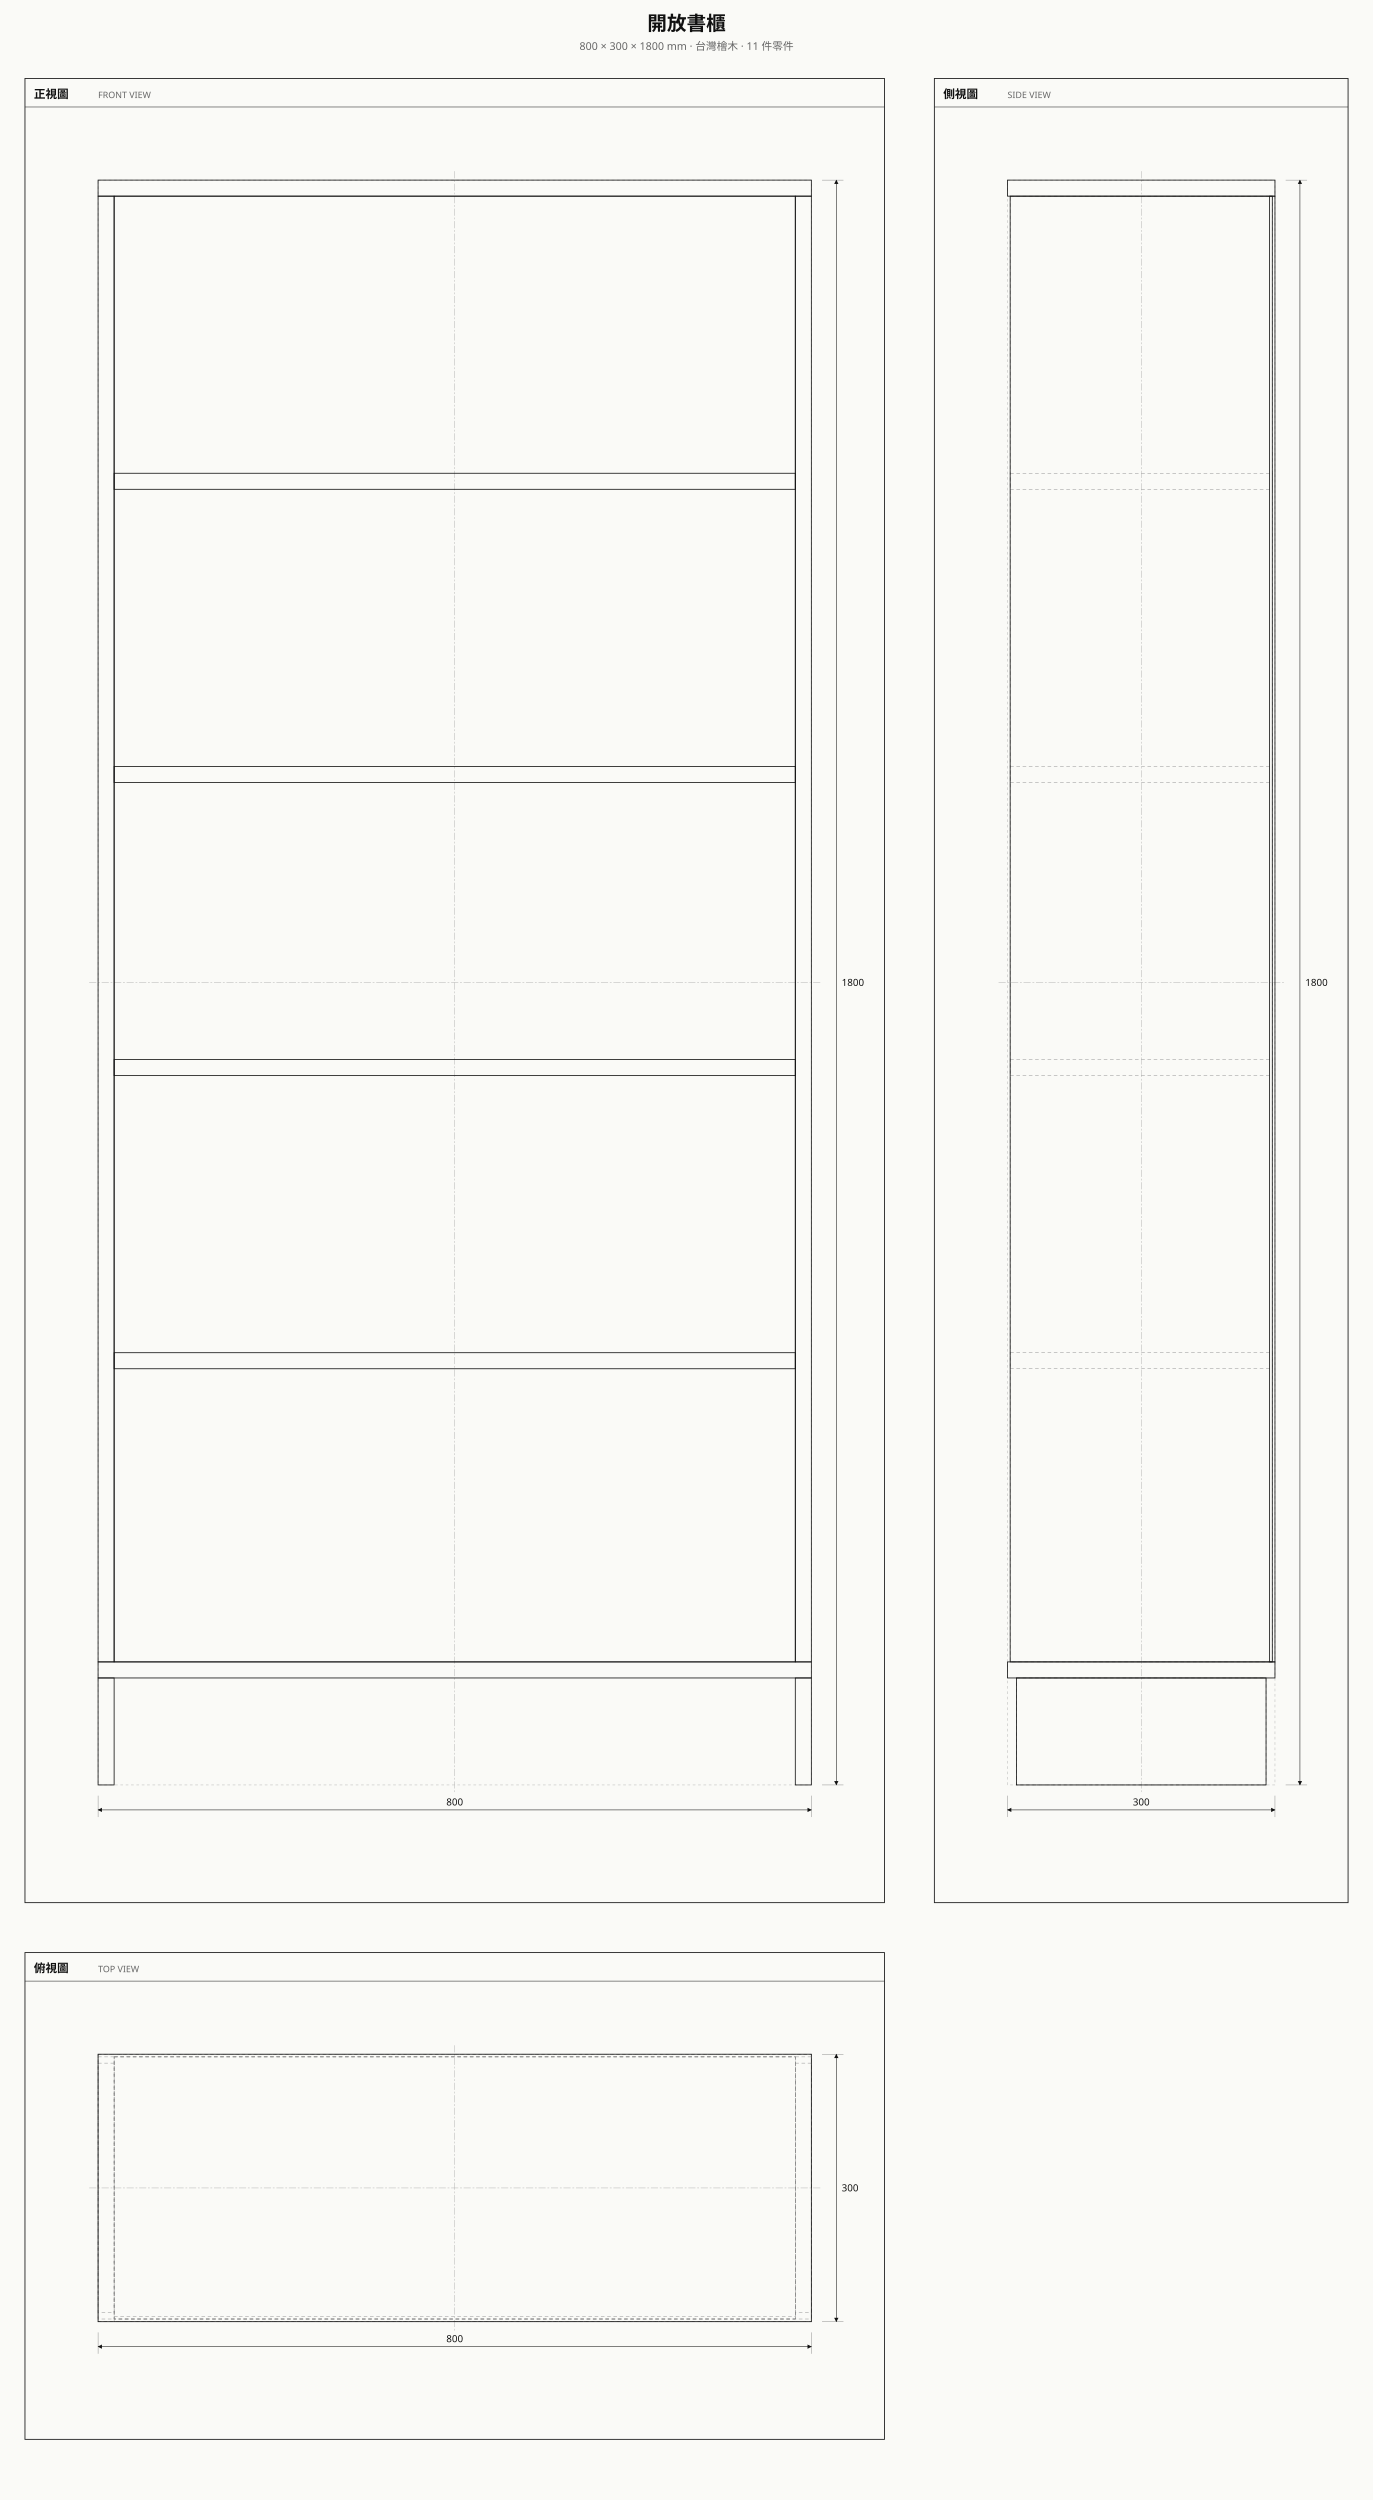
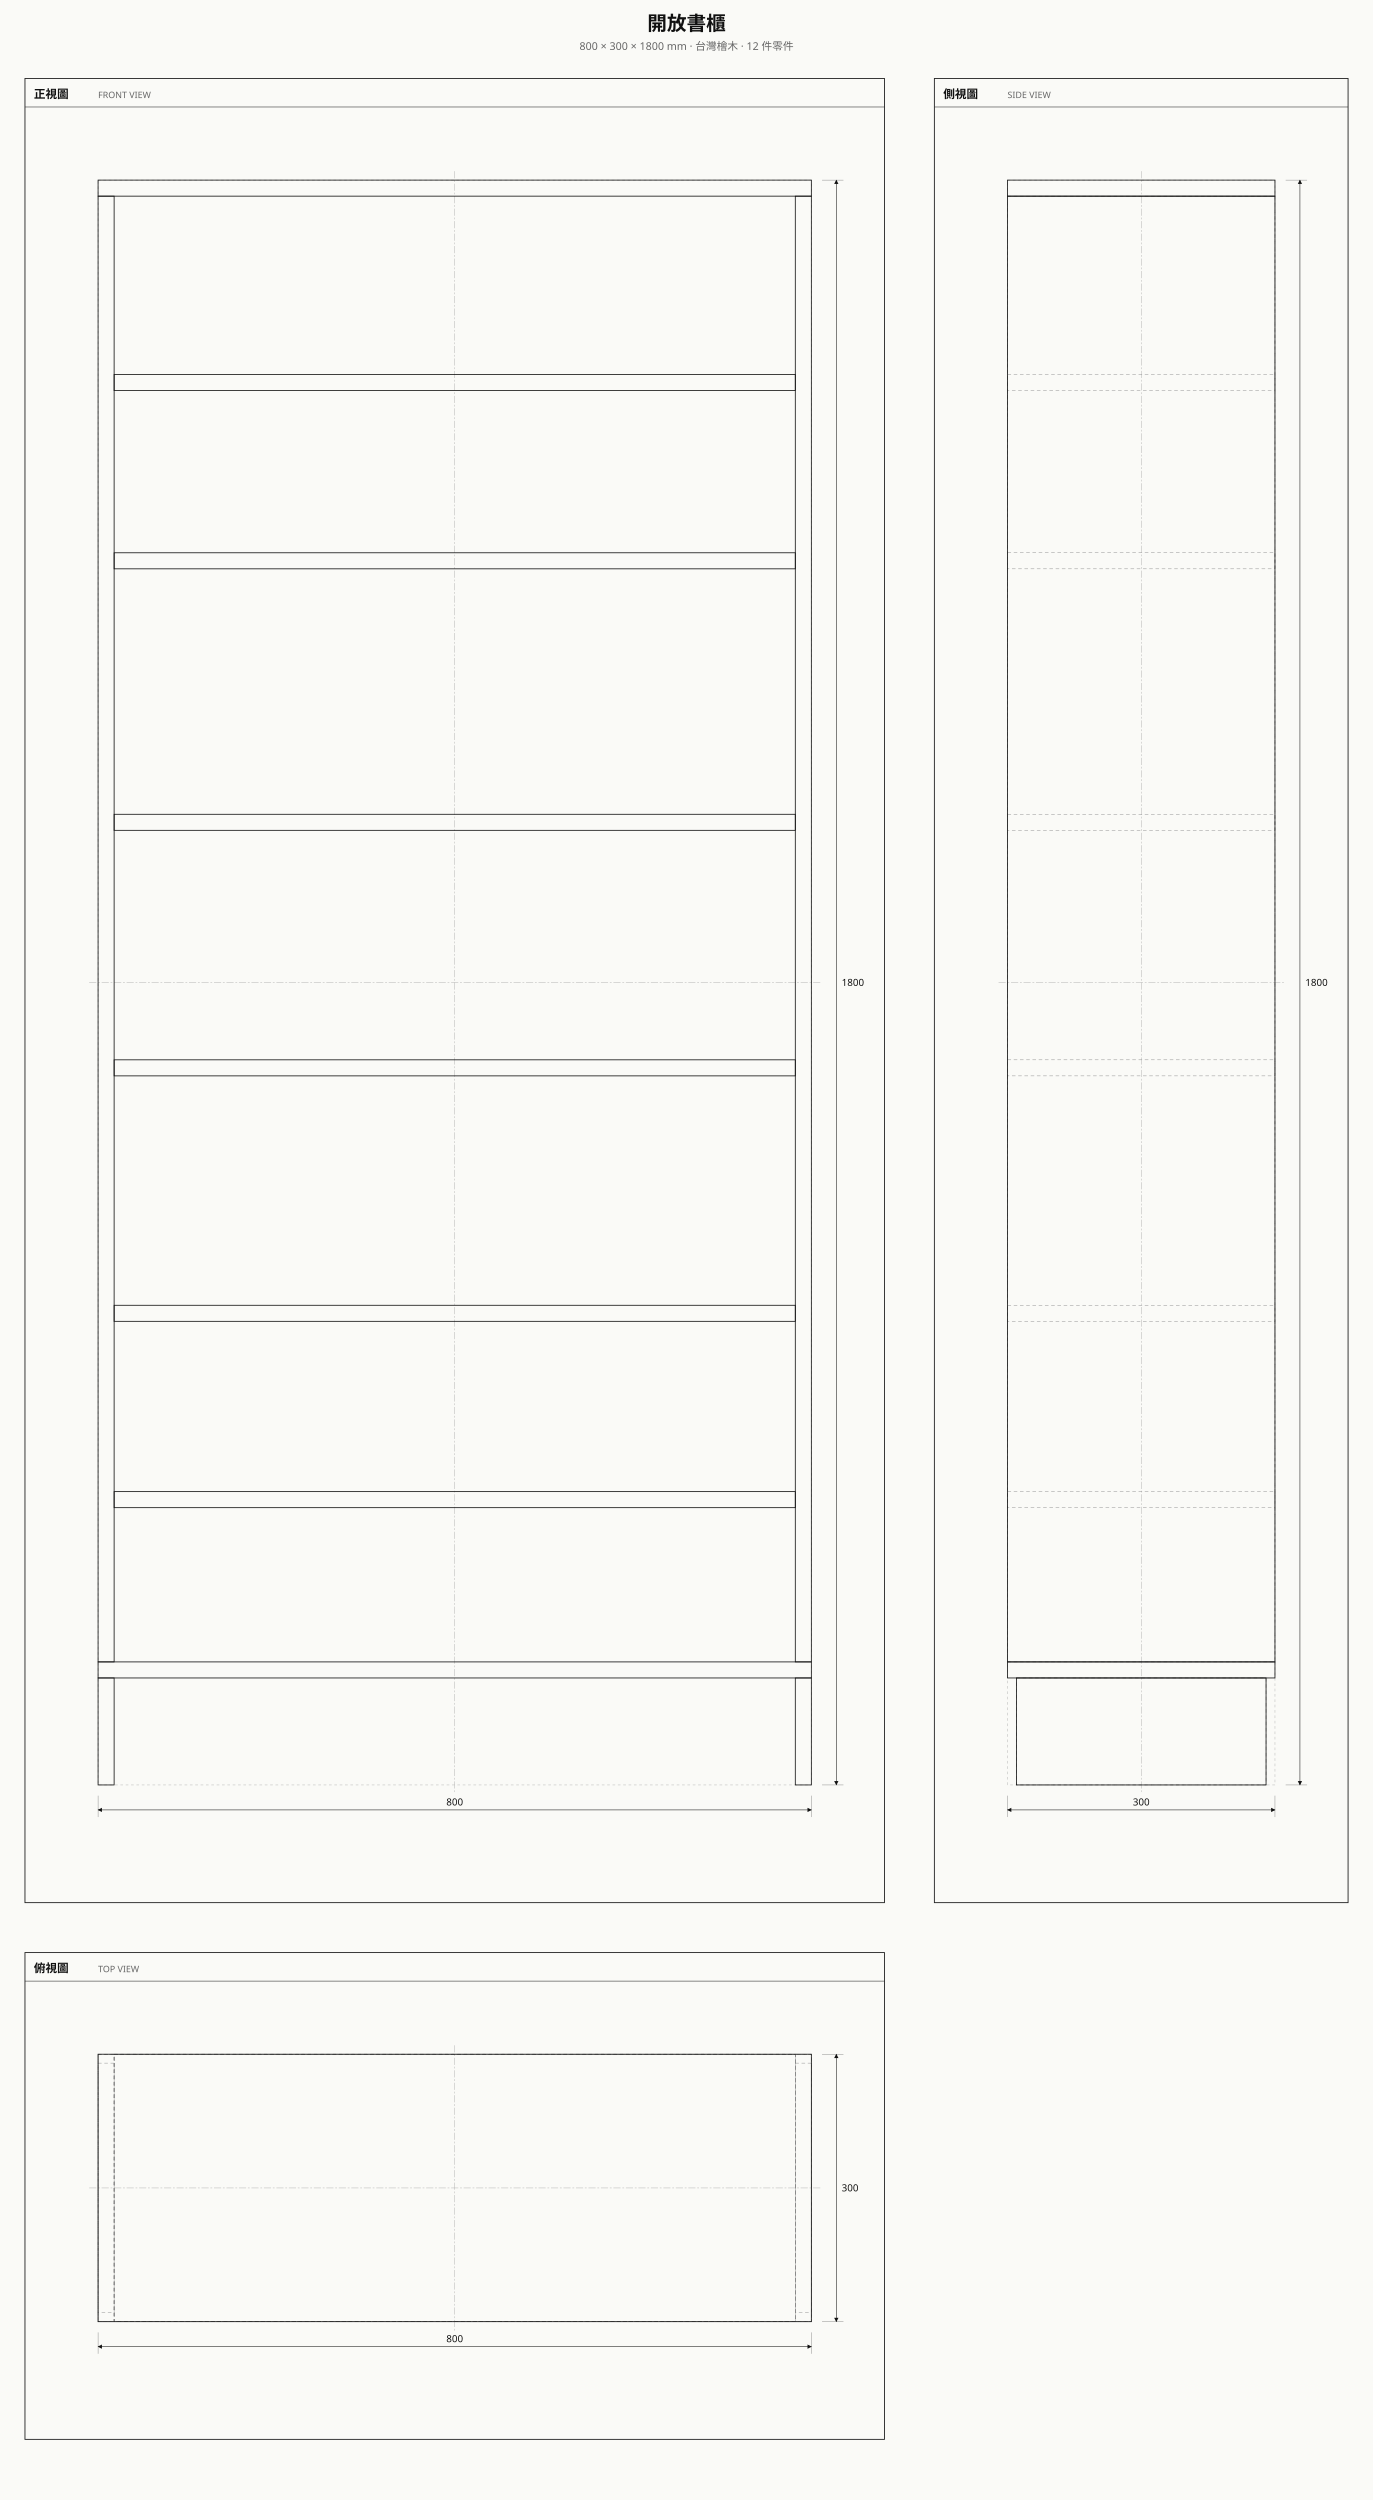
<svg xmlns="http://www.w3.org/2000/svg" viewBox="-20 -10 1540 2804" width="1540">
  <defs>
    <marker id="arr-front" viewBox="0 0 10 10" refX="9" refY="5" markerWidth="8" markerHeight="8" orient="auto-start-reverse">
      <path d="M 0 0 L 10 5 L 0 10 z" fill="#111" />
    </marker>
    <marker id="arr-side" viewBox="0 0 10 10" refX="9" refY="5" markerWidth="8" markerHeight="8" orient="auto-start-reverse">
      <path d="M 0 0 L 10 5 L 0 10 z" fill="#111" />
    </marker>
    <marker id="arr-top" viewBox="0 0 10 10" refX="9" refY="5" markerWidth="8" markerHeight="8" orient="auto-start-reverse">
      <path d="M 0 0 L 10 5 L 0 10 z" fill="#111" />
    </marker>
  </defs>
  <rect x="-20" y="-10" width="1540" height="2804" fill="#fafaf7" />
  <text x="750" y="24" text-anchor="middle" font-size="22" font-weight="700" fill="#111" font-family="sans-serif">開放書櫃</text>
-   <text x="750" y="46" text-anchor="middle" font-size="12" fill="#666" font-family="sans-serif">800 × 300 × 1800 mm · 台灣檜木 · 11 件零件</text>
+   <text x="750" y="46" text-anchor="middle" font-size="12" fill="#666" font-family="sans-serif">800 × 300 × 1800 mm · 台灣檜木 · 12 件零件</text>
  <g transform="translate(0, 70)">
    <g transform="translate(490.0, 1922.0)">
      <rect x="-482.0" y="-1914.0" width="964.0" height="2046.0" fill="none" stroke="#222" stroke-width="1" />
      <line x1="-482.0" y1="-1882.0" x2="482.0" y2="-1882.0" stroke="#222" stroke-width="0.6" />
      <text x="-472.0" y="-1892.0" font-size="13" font-weight="700" fill="#111" font-family="sans-serif">正視圖</text>
      <text x="-400.0" y="-1892.0" font-size="10" fill="#666" font-family="sans-serif">FRONT VIEW</text>
      <g stroke="#888" stroke-width="0.5" stroke-dasharray="8 2 2 2" opacity="0.7">
        <line x1="0" y1="-1810.0" x2="0" y2="10.0" />
        <line x1="-410.0" y1="-900.0" x2="410.0" y2="-900.0" />
      </g>
      <rect x="-400.0" y="-1800.0" width="800.0" height="1800.0" fill="none" stroke="#999" stroke-dasharray="3 3" stroke-width="0.5" opacity="0.8" />
-       <rect x="-382.0" y="-1782.0" width="764.0" height="1644.0" fill="none" stroke="#111" stroke-width="0.9" />
+       <rect x="382.0" y="-120.0" width="18.0" height="120.0" fill="none" stroke="#111" stroke-width="0.9" />
      <rect x="-400.0" y="-120.0" width="18.0" height="120.0" fill="none" stroke="#111" stroke-width="0.9" />
-       <rect x="382.0" y="-120.0" width="18.0" height="120.0" fill="none" stroke="#111" stroke-width="0.9" />
-       <rect x="-400.0" y="-1782.0" width="18.0" height="1644.0" fill="none" stroke="#111" stroke-width="0.9" />
-       <rect x="382.0" y="-1782.0" width="18.0" height="1644.0" fill="none" stroke="#111" stroke-width="0.9" />
-       <rect x="-382.0" y="-484.8" width="764.0" height="18.0" fill="none" stroke="#111" stroke-width="0.9" />
-       <rect x="-382.0" y="-813.6" width="764.0" height="18.0" fill="none" stroke="#111" stroke-width="0.9" />
-       <rect x="-382.0" y="-1142.4" width="764.0" height="18.0" fill="none" stroke="#111" stroke-width="0.9" />
-       <rect x="-382.0" y="-1471.2" width="764.0" height="18.0" fill="none" stroke="#111" stroke-width="0.9" />
      <rect x="-400.0" y="-1800.0" width="800.0" height="18.0" fill="none" stroke="#111" stroke-width="0.9" />
      <rect x="-400.0" y="-138.0" width="800.0" height="18.0" fill="none" stroke="#111" stroke-width="0.9" />
+       <rect x="382.0" y="-1782.0" width="18.0" height="1644.0" fill="none" stroke="#111" stroke-width="0.9" />
+       <rect x="-400.0" y="-1782.0" width="18.0" height="1644.0" fill="none" stroke="#111" stroke-width="0.9" />
+       <rect x="-382.0" y="-329.0" width="764.0" height="18.0" fill="none" stroke="#111" stroke-width="0.9" />
+       <rect x="-382.0" y="-538.0" width="764.0" height="18.0" fill="none" stroke="#111" stroke-width="0.9" />
+       <rect x="-382.0" y="-813.3" width="764.0" height="18.0" fill="none" stroke="#111" stroke-width="0.9" />
+       <rect x="-382.0" y="-1088.7" width="764.0" height="18.0" fill="none" stroke="#111" stroke-width="0.9" />
+       <rect x="-382.0" y="-1382.0" width="764.0" height="18.0" fill="none" stroke="#111" stroke-width="0.9" />
+       <rect x="-382.0" y="-1582.0" width="764.0" height="18.0" fill="none" stroke="#111" stroke-width="0.9" />
      <g stroke="#111" fill="#111" stroke-width="0.6" font-family="sans-serif">
        <line x1="-400.0" y1="12.0" x2="-400.0" y2="36.0" stroke-width="0.4" stroke="#666" />
        <line x1="400.0" y1="12.0" x2="400.0" y2="36.0" stroke-width="0.4" stroke="#666" />
        <line x1="-400.0" y1="28.0" x2="400.0" y2="28.0" marker-start="url(#arr-front)" marker-end="url(#arr-front)" />
        <text x="0" y="23.0" text-anchor="middle" font-size="11" stroke="none">800</text>
      </g>
      <g stroke="#111" fill="#111" stroke-width="0.6" font-family="sans-serif">
        <line x1="412.0" y1="-1800.0" x2="436.0" y2="-1800.0" stroke-width="0.4" stroke="#666" />
        <line x1="412.0" y1="0.0" x2="436.0" y2="0.0" stroke-width="0.4" stroke="#666" />
        <line x1="428.0" y1="-1800.0" x2="428.0" y2="0.0" marker-start="url(#arr-front)" marker-end="url(#arr-front)" />
        <text x="434.0" y="-900.0" text-anchor="start" dominant-baseline="middle" font-size="11" stroke="none">1800</text>
      </g>
    </g>
    <g transform="translate(1020, 0)">
      <g transform="translate(240.0, 1922.0)">
        <rect x="-232.0" y="-1914.0" width="464.0" height="2046.0" fill="none" stroke="#222" stroke-width="1" />
        <line x1="-232.0" y1="-1882.0" x2="232.0" y2="-1882.0" stroke="#222" stroke-width="0.6" />
        <text x="-222.0" y="-1892.0" font-size="13" font-weight="700" fill="#111" font-family="sans-serif">側視圖</text>
        <text x="-150.0" y="-1892.0" font-size="10" fill="#666" font-family="sans-serif">SIDE VIEW</text>
        <g stroke="#888" stroke-width="0.5" stroke-dasharray="8 2 2 2" opacity="0.7">
          <line x1="0" y1="-1810.0" x2="0" y2="10.0" />
          <line x1="-160.0" y1="-900.0" x2="160.0" y2="-900.0" />
        </g>
        <rect x="-150.0" y="-1800.0" width="300.0" height="1800.0" fill="none" stroke="#999" stroke-dasharray="3 3" stroke-width="0.5" opacity="0.8" />
        <rect x="-140.0" y="-120.0" width="280.0" height="120.0" fill="none" stroke="#888" stroke-width="0.5" stroke-dasharray="4 3" />
-         <rect x="-147.0" y="-1782.0" width="294.0" height="1644.0" fill="none" stroke="#888" stroke-width="0.5" stroke-dasharray="4 3" />
-         <rect x="-147.0" y="-484.8" width="294.0" height="18.0" fill="none" stroke="#888" stroke-width="0.5" stroke-dasharray="4 3" />
-         <rect x="-147.0" y="-813.6" width="294.0" height="18.0" fill="none" stroke="#888" stroke-width="0.5" stroke-dasharray="4 3" />
-         <rect x="-147.0" y="-1142.4" width="294.0" height="18.0" fill="none" stroke="#888" stroke-width="0.5" stroke-dasharray="4 3" />
-         <rect x="-147.0" y="-1471.2" width="294.0" height="18.0" fill="none" stroke="#888" stroke-width="0.5" stroke-dasharray="4 3" />
-         <rect x="144.0" y="-1782.0" width="6.0" height="1644.0" fill="none" stroke="#111" stroke-width="0.9" />
+         <rect x="-150.0" y="-1782.0" width="300.0" height="1644.0" fill="none" stroke="#888" stroke-width="0.5" stroke-dasharray="4 3" />
+         <rect x="-150.0" y="-329.0" width="300.0" height="18.0" fill="none" stroke="#888" stroke-width="0.5" stroke-dasharray="4 3" />
+         <rect x="-150.0" y="-538.0" width="300.0" height="18.0" fill="none" stroke="#888" stroke-width="0.5" stroke-dasharray="4 3" />
+         <rect x="-150.0" y="-813.3" width="300.0" height="18.0" fill="none" stroke="#888" stroke-width="0.5" stroke-dasharray="4 3" />
+         <rect x="-150.0" y="-1088.7" width="300.0" height="18.0" fill="none" stroke="#888" stroke-width="0.5" stroke-dasharray="4 3" />
+         <rect x="-150.0" y="-1382.0" width="300.0" height="18.0" fill="none" stroke="#888" stroke-width="0.5" stroke-dasharray="4 3" />
+         <rect x="-150.0" y="-1582.0" width="300.0" height="18.0" fill="none" stroke="#888" stroke-width="0.5" stroke-dasharray="4 3" />
        <rect x="-140.0" y="-120.0" width="280.0" height="120.0" fill="none" stroke="#111" stroke-width="0.9" />
        <rect x="-150.0" y="-1800.0" width="300.0" height="18.0" fill="none" stroke="#111" stroke-width="0.9" />
        <rect x="-150.0" y="-138.0" width="300.0" height="18.0" fill="none" stroke="#111" stroke-width="0.9" />
-         <rect x="-147.0" y="-1782.0" width="294.0" height="1644.0" fill="none" stroke="#111" stroke-width="0.9" />
+         <rect x="-150.0" y="-1782.0" width="300.0" height="1644.0" fill="none" stroke="#111" stroke-width="0.9" />
        <g stroke="#111" fill="#111" stroke-width="0.6" font-family="sans-serif">
          <line x1="-150.0" y1="12.0" x2="-150.0" y2="36.0" stroke-width="0.4" stroke="#666" />
          <line x1="150.0" y1="12.0" x2="150.0" y2="36.0" stroke-width="0.4" stroke="#666" />
          <line x1="-150.0" y1="28.0" x2="150.0" y2="28.0" marker-start="url(#arr-side)" marker-end="url(#arr-side)" />
          <text x="0" y="23.0" text-anchor="middle" font-size="11" stroke="none">300</text>
        </g>
        <g stroke="#111" fill="#111" stroke-width="0.6" font-family="sans-serif">
          <line x1="162.0" y1="-1800.0" x2="186.0" y2="-1800.0" stroke-width="0.4" stroke="#666" />
          <line x1="162.0" y1="0.0" x2="186.0" y2="0.0" stroke-width="0.4" stroke="#666" />
          <line x1="178.0" y1="-1800.0" x2="178.0" y2="0.0" marker-start="url(#arr-side)" marker-end="url(#arr-side)" />
          <text x="184.0" y="-900.0" text-anchor="start" dominant-baseline="middle" font-size="11" stroke="none">1800</text>
        </g>
      </g>
    </g>
    <g transform="translate(0, 2102)">
      <g transform="translate(490.0, 272.0)">
        <rect x="-482.0" y="-264.0" width="964.0" height="546.0" fill="none" stroke="#222" stroke-width="1" />
        <line x1="-482.0" y1="-232.0" x2="482.0" y2="-232.0" stroke="#222" stroke-width="0.6" />
        <text x="-472.0" y="-242.0" font-size="13" font-weight="700" fill="#111" font-family="sans-serif">俯視圖</text>
        <text x="-400.0" y="-242.0" font-size="10" fill="#666" font-family="sans-serif">TOP VIEW</text>
        <g stroke="#888" stroke-width="0.5" stroke-dasharray="8 2 2 2" opacity="0.7">
          <line x1="0" y1="-160.0" x2="0" y2="160.0" />
          <line x1="-410.0" y1="0.0" x2="410.0" y2="0.0" />
        </g>
        <rect x="-400.0" y="-150.0" width="800.0" height="300.0" fill="none" stroke="#999" stroke-dasharray="3 3" stroke-width="0.5" opacity="0.8" />
+         <rect x="382.0" y="-140.0" width="18.0" height="280.0" fill="none" stroke="#888" stroke-width="0.5" stroke-dasharray="4 3" />
        <rect x="-400.0" y="-140.0" width="18.0" height="280.0" fill="none" stroke="#888" stroke-width="0.5" stroke-dasharray="4 3" />
-         <rect x="382.0" y="-140.0" width="18.0" height="280.0" fill="none" stroke="#888" stroke-width="0.5" stroke-dasharray="4 3" />
        <rect x="-400.0" y="-150.0" width="800.0" height="300.0" fill="none" stroke="#888" stroke-width="0.5" stroke-dasharray="4 3" />
-         <rect x="-382.0" y="-147.0" width="764.0" height="294.0" fill="none" stroke="#888" stroke-width="0.5" stroke-dasharray="4 3" />
-         <rect x="-382.0" y="-147.0" width="764.0" height="294.0" fill="none" stroke="#888" stroke-width="0.5" stroke-dasharray="4 3" />
-         <rect x="-382.0" y="-147.0" width="764.0" height="294.0" fill="none" stroke="#888" stroke-width="0.5" stroke-dasharray="4 3" />
-         <rect x="-382.0" y="-147.0" width="764.0" height="294.0" fill="none" stroke="#888" stroke-width="0.5" stroke-dasharray="4 3" />
-         <rect x="-400.0" y="-147.0" width="18.0" height="294.0" fill="none" stroke="#888" stroke-width="0.5" stroke-dasharray="4 3" />
-         <rect x="382.0" y="-147.0" width="18.0" height="294.0" fill="none" stroke="#888" stroke-width="0.5" stroke-dasharray="4 3" />
-         <rect x="-382.0" y="144.0" width="764.0" height="6.0" fill="none" stroke="#888" stroke-width="0.5" stroke-dasharray="4 3" />
+         <rect x="-382.0" y="-150.0" width="764.0" height="300.0" fill="none" stroke="#888" stroke-width="0.5" stroke-dasharray="4 3" />
+         <rect x="-382.0" y="-150.0" width="764.0" height="300.0" fill="none" stroke="#888" stroke-width="0.5" stroke-dasharray="4 3" />
+         <rect x="-382.0" y="-150.0" width="764.0" height="300.0" fill="none" stroke="#888" stroke-width="0.5" stroke-dasharray="4 3" />
+         <rect x="-382.0" y="-150.0" width="764.0" height="300.0" fill="none" stroke="#888" stroke-width="0.5" stroke-dasharray="4 3" />
+         <rect x="-382.0" y="-150.0" width="764.0" height="300.0" fill="none" stroke="#888" stroke-width="0.5" stroke-dasharray="4 3" />
+         <rect x="-382.0" y="-150.0" width="764.0" height="300.0" fill="none" stroke="#888" stroke-width="0.5" stroke-dasharray="4 3" />
+         <rect x="382.0" y="-150.0" width="18.0" height="300.0" fill="none" stroke="#888" stroke-width="0.5" stroke-dasharray="4 3" />
+         <rect x="-400.0" y="-150.0" width="18.0" height="300.0" fill="none" stroke="#888" stroke-width="0.5" stroke-dasharray="4 3" />
        <rect x="-400.0" y="-150.0" width="800.0" height="300.0" fill="none" stroke="#111" stroke-width="0.9" />
        <g stroke="#111" fill="#111" stroke-width="0.6" font-family="sans-serif">
          <line x1="-400.0" y1="162.0" x2="-400.0" y2="186.0" stroke-width="0.4" stroke="#666" />
          <line x1="400.0" y1="162.0" x2="400.0" y2="186.0" stroke-width="0.4" stroke="#666" />
          <line x1="-400.0" y1="178.0" x2="400.0" y2="178.0" marker-start="url(#arr-top)" marker-end="url(#arr-top)" />
          <text x="0" y="173.0" text-anchor="middle" font-size="11" stroke="none">800</text>
        </g>
        <g stroke="#111" fill="#111" stroke-width="0.6" font-family="sans-serif">
          <line x1="412.0" y1="-150.0" x2="436.0" y2="-150.0" stroke-width="0.4" stroke="#666" />
          <line x1="412.0" y1="150.0" x2="436.0" y2="150.0" stroke-width="0.4" stroke="#666" />
          <line x1="428.0" y1="-150.0" x2="428.0" y2="150.0" marker-start="url(#arr-top)" marker-end="url(#arr-top)" />
          <text x="434.0" y="0.0" text-anchor="start" dominant-baseline="middle" font-size="11" stroke="none">300</text>
        </g>
      </g>
    </g>
  </g>
</svg>
